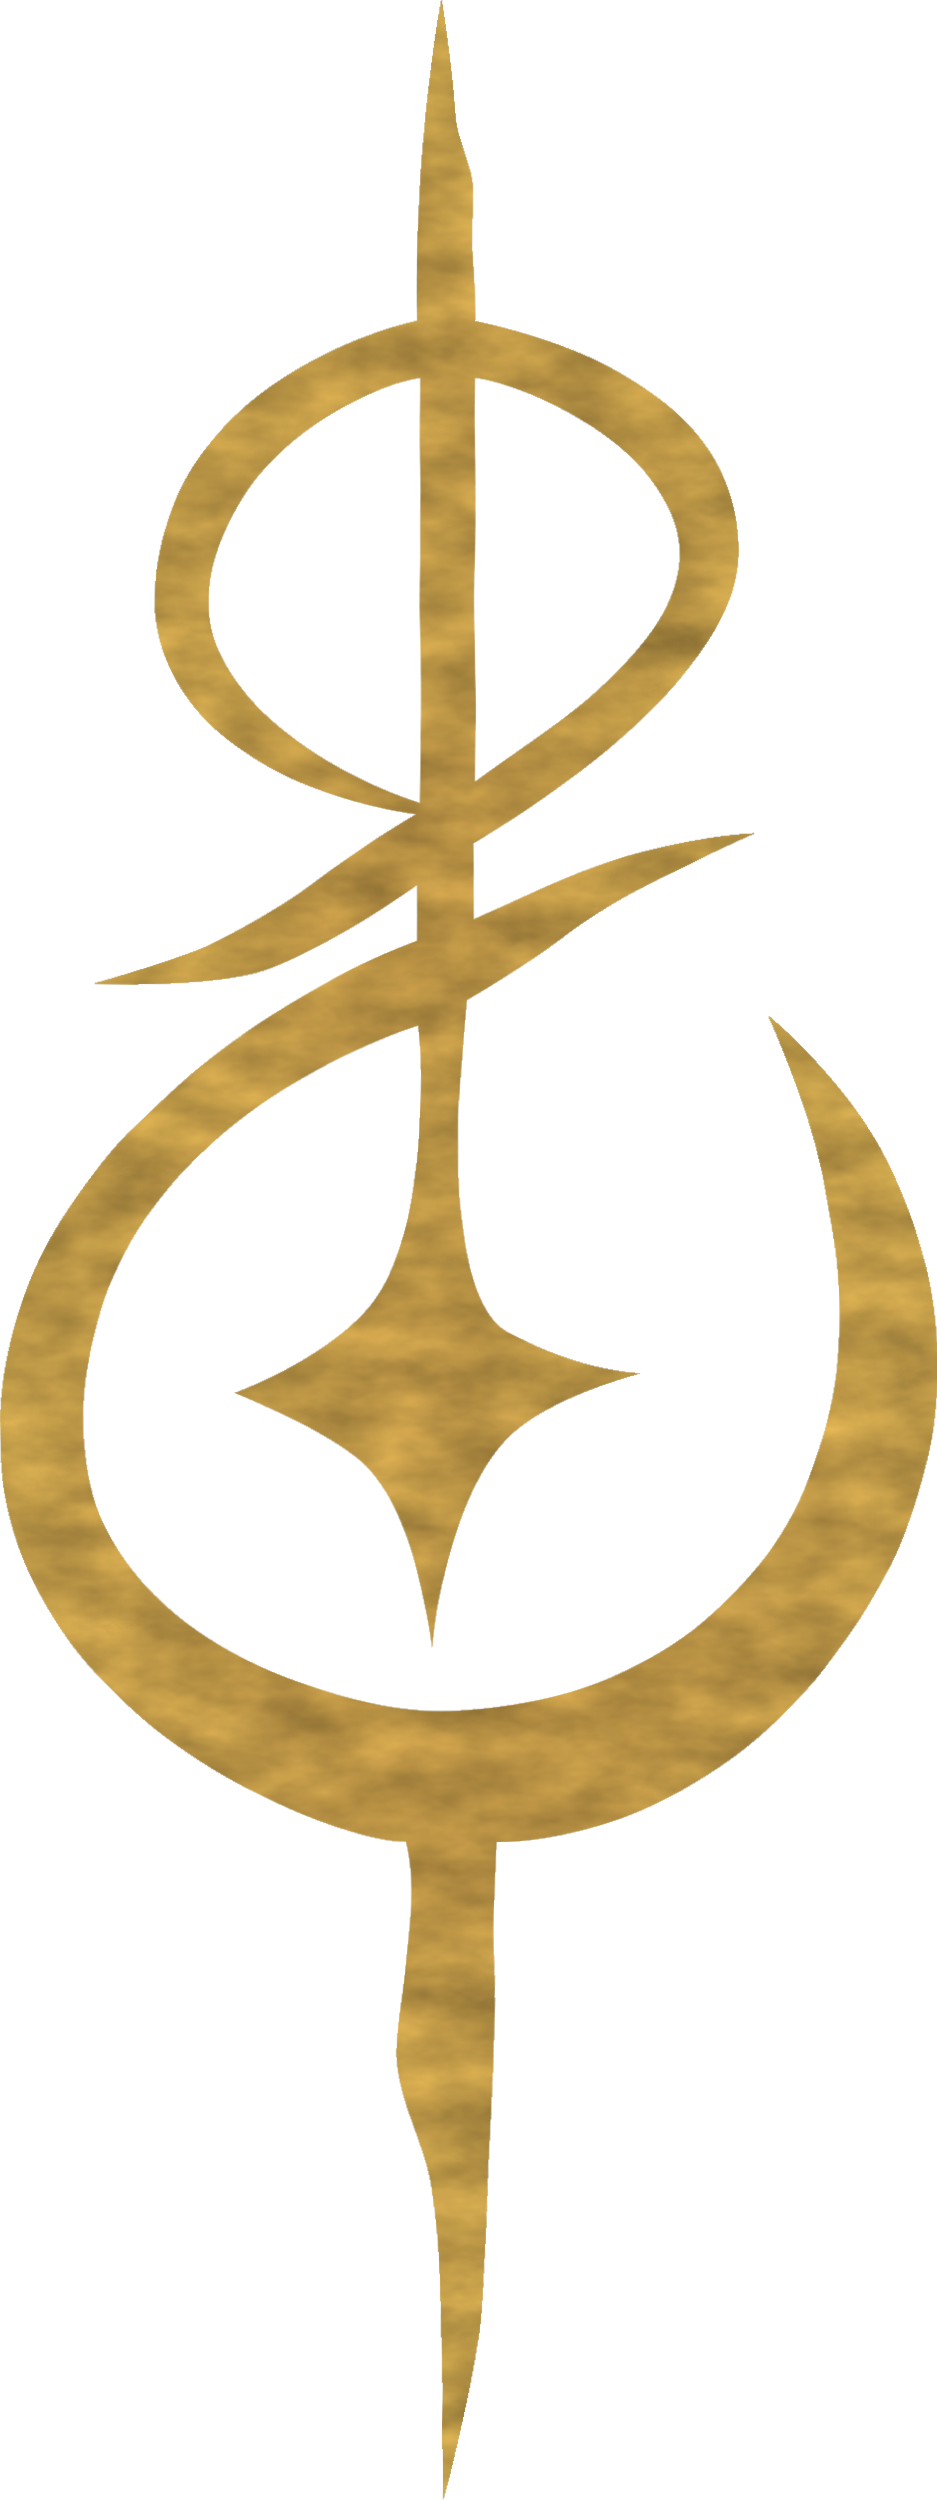
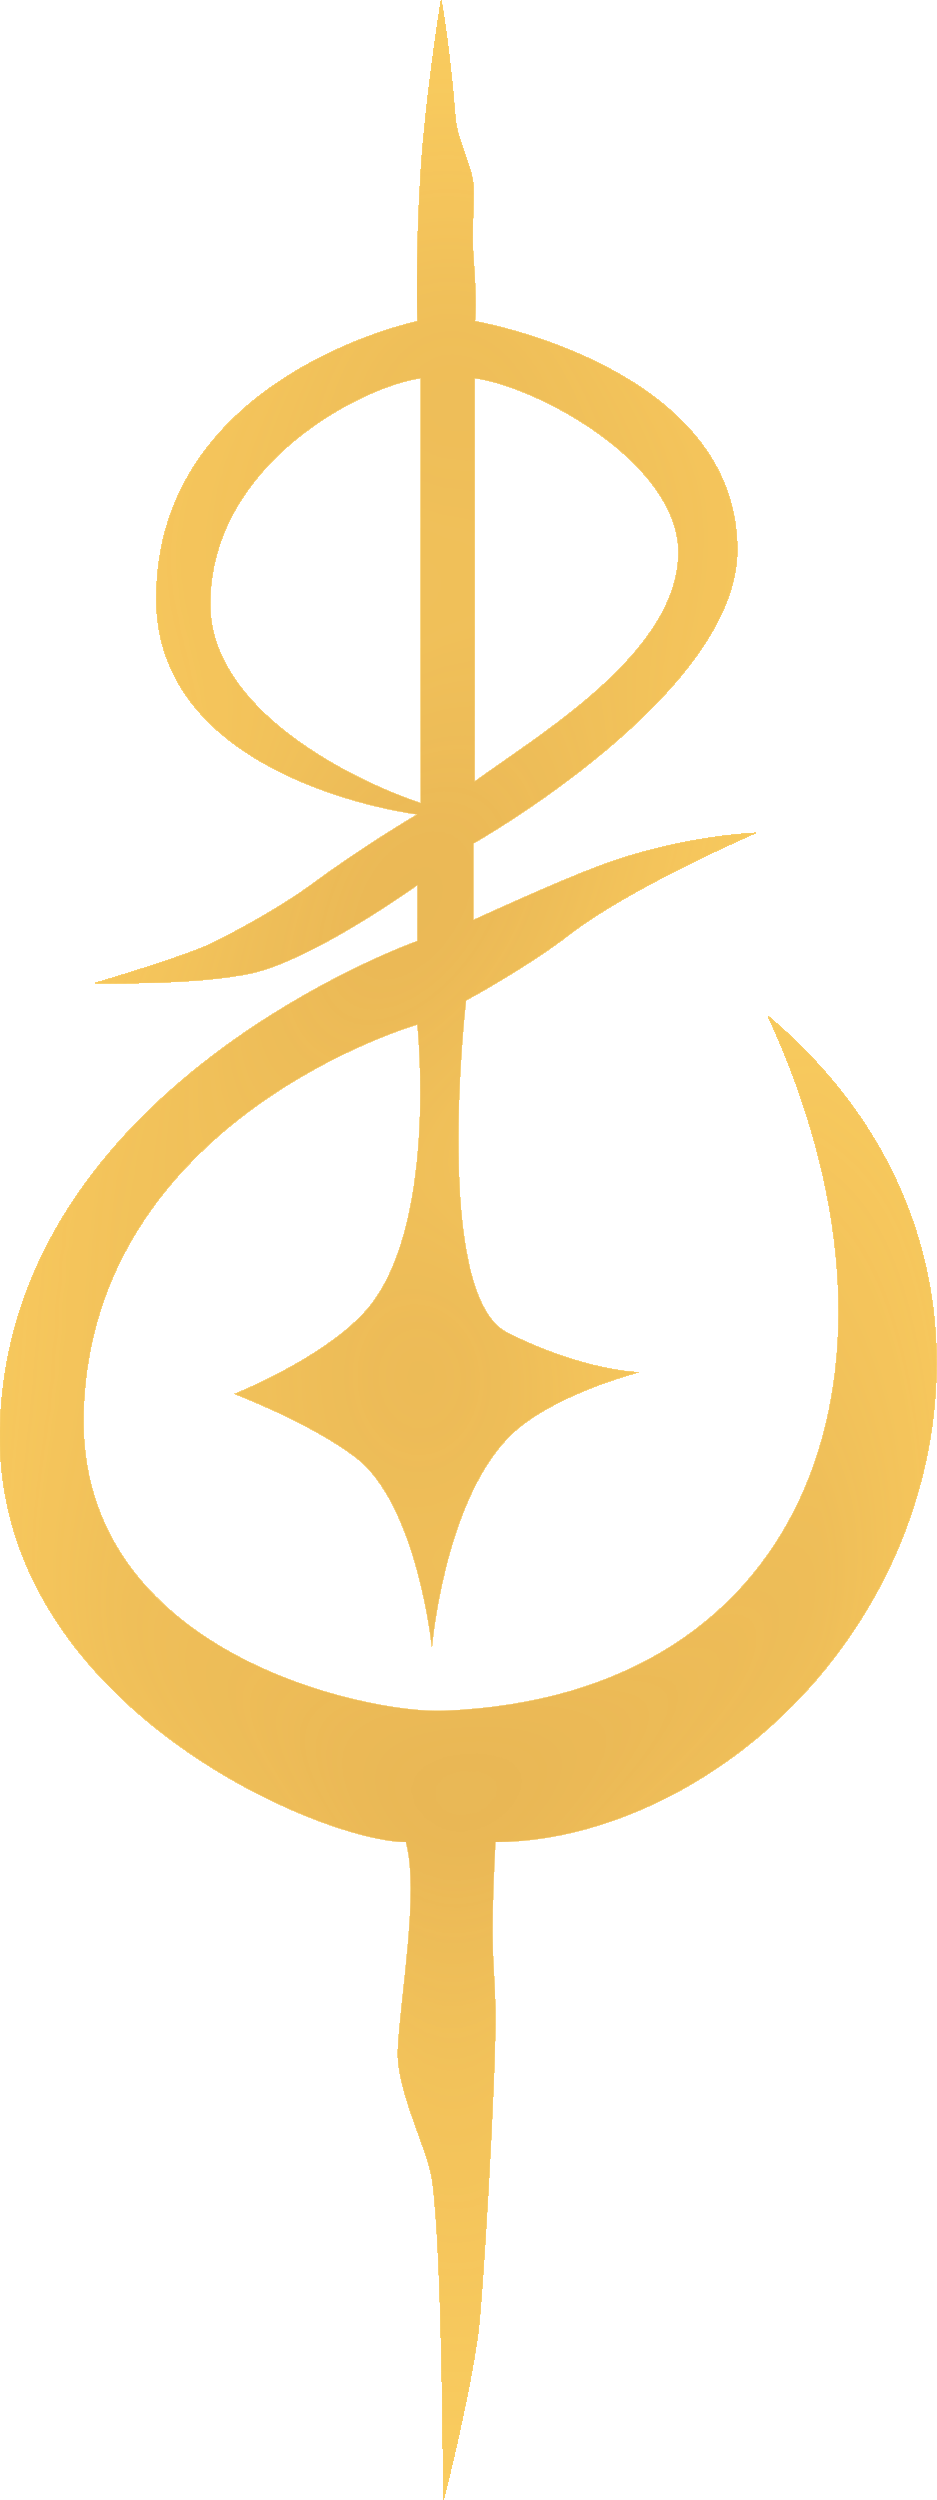
- <svg xmlns="http://www.w3.org/2000/svg" width="758" height="2023" viewBox="0 0 758 2023" fill="none" role="img" aria-label="IN CARNE">
+ <svg xmlns="http://www.w3.org/2000/svg" width="758" height="2023" viewBox="0 0 758 2023" fill="none">
+   <g filter="url(#filter0_i_29_3)">
+     <path fill-rule="evenodd" clip-rule="evenodd" d="M383.051 744.5V682.5C383.051 682.5 596.551 561.694 596.551 445C596.551 296.484 384.325 259.965 384.325 259.965C384.325 259.965 385.936 243.921 383.051 208C381.605 189.995 383.582 166.651 383.051 151C382.523 135.428 369.935 114.043 368.5 96C363.681 35.389 357 0 357 0C357 0 344.376 77.749 340.548 138.5C336.022 210.312 337.791 259.965 337.791 259.965C337.791 259.965 126.551 304.159 126.551 484.5C126.551 633.016 337.791 659 337.791 659C337.791 659 294.616 684.237 251.551 716.122C231.273 731.136 196.61 751.083 171.051 763.5C148.848 774.287 77.051 795.5 77.051 795.5C77.051 795.5 171.975 797.755 213.051 785C264.051 769.164 337.791 716.122 337.791 716.122V761.5C337.791 761.5 5.549 879 0.054 1157C-4.332 1378.89 260.27 1490.53 328.499 1490.53C339.512 1531.12 323.872 1616.36 322 1659C320.597 1690.97 345.751 1738.3 349.498 1762.5C358.24 1818.97 358.805 2023 358.805 2023C358.805 2023 379.327 1943.47 386.998 1887C390.375 1862.14 401.455 1681.27 400.832 1626.5C400.04 1584.31 396.054 1584 400.832 1490.53C508.047 1490.53 643.692 1417.15 714.549 1279C784.049 1143.5 781.049 957 621.476 822.205C751.049 1102.5 659.049 1372.85 358.805 1384.44C297.549 1386.81 62.049 1338.5 67.549 1143C74.259 904.5 337.791 829 337.791 829C337.791 829 355.619 997.355 294.054 1063C258.806 1100.58 189.998 1128 189.998 1128C189.998 1128 250.143 1150.78 287.498 1179C337.74 1216.95 349.498 1332.5 349.498 1332.5C349.498 1332.5 359.148 1218.12 410.498 1164C443.517 1129.2 516.5 1110.5 516.5 1110.5C516.5 1110.5 471.498 1109.36 410.498 1078.5C349.498 1047.64 377.047 809.5 377.047 809.5C377.047 809.5 425.805 783.279 461.049 756C510.547 717.688 611.549 674 611.549 674C611.549 674 551.547 676.002 485.549 700.5C450.305 713.583 383.051 744.5 383.051 744.5ZM384.048 306V632.5C390.328 627.925 397.488 622.938 405.224 617.563L406.779 616.483C463.333 577.194 549.048 517.648 549.048 447C549.048 375 436.047 313 384.048 306ZM340.548 650V306C295.047 312 170.048 373.934 170.048 489C170.048 574.5 284.047 631 340.548 650Z" fill="#D8A24C" />
+   </g>
  <defs>
-     <filter id="patine" x="-12%" y="-6%" width="124%" height="112%" color-interpolation-filters="sRGB">
-       <feTurbulence type="fractalNoise" baseFrequency="0.003 0.005" numOctaves="3" seed="13" result="houle" />
-       <feDisplacementMap in="SourceGraphic" in2="houle" scale="6" xChannelSelector="R" yChannelSelector="G" result="trace" />
-       <feTurbulence type="fractalNoise" baseFrequency="0.014 0.03" numOctaves="4" seed="7" result="grain" />
-       <feColorMatrix in="grain" type="saturate" values="0" result="gris" />
-       <feComponentTransfer in="gris" result="usure">
-         <feFuncR type="linear" slope="0.55" intercept="0.5" />
-         <feFuncG type="linear" slope="0.55" intercept="0.5" />
-         <feFuncB type="linear" slope="0.55" intercept="0.5" />
-         <feFuncA type="linear" slope="0" intercept="1" />
-       </feComponentTransfer>
-       <feBlend in="trace" in2="usure" mode="multiply" result="patinee" />
-       <feComposite in="patinee" in2="trace" operator="in" />
-     </filter>
-     <filter id="lueur" x="0" y="0" width="757.795" height="2023" filterUnits="userSpaceOnUse" color-interpolation-filters="sRGB">
+     <filter id="filter0_i_29_3" x="0" y="0" width="757.795" height="2023" filterUnits="userSpaceOnUse" color-interpolation-filters="sRGB">
      <feFlood flood-opacity="0" result="BackgroundImageFix" />
      <feBlend mode="normal" in="SourceGraphic" in2="BackgroundImageFix" result="shape" />
      <feColorMatrix in="SourceAlpha" type="matrix" values="0 0 0 0 0 0 0 0 0 0 0 0 0 0 0 0 0 0 127 0" result="hardAlpha" />
      <feOffset />
      <feGaussianBlur stdDeviation="100" />
      <feComposite in2="hardAlpha" operator="arithmetic" k2="-1" k3="1" />
      <feColorMatrix type="matrix" values="0 0 0 0 0.984 0 0 0 0 0.804 0 0 0 0 0.373 0 0 0 1 0" />
-       <feBlend mode="normal" in2="shape" result="effect1_innerShadow" />
+       <feBlend mode="normal" in2="shape" result="effect1_innerShadow_29_3" />
    </filter>
  </defs>
-   <g filter="url(#patine)">
-     <g filter="url(#lueur)">
-       <path fill-rule="evenodd" clip-rule="evenodd" fill="#D8A24C" d="M383.051 744.5V682.5C383.051 682.5 596.551 561.694 596.551 445C596.551 296.484 384.325 259.965 384.325 259.965C384.325 259.965 385.936 243.921 383.051 208C381.605 189.995 383.582 166.651 383.051 151C382.523 135.428 369.935 114.043 368.5 96C363.681 35.389 357 0 357 0C357 0 344.376 77.749 340.548 138.5C336.022 210.312 337.791 259.965 337.791 259.965C337.791 259.965 126.551 304.159 126.551 484.5C126.551 633.016 337.791 659 337.791 659C337.791 659 294.616 684.237 251.551 716.122C231.273 731.136 196.61 751.083 171.051 763.5C148.848 774.287 77.051 795.5 77.051 795.5C77.051 795.5 171.975 797.755 213.051 785C264.051 769.164 337.791 716.122 337.791 716.122V761.5C337.791 761.5 5.549 879 0.054 1157C-4.332 1378.89 260.27 1490.53 328.499 1490.53C339.512 1531.12 323.872 1616.36 322 1659C320.597 1690.97 345.751 1738.3 349.498 1762.5C358.24 1818.97 358.805 2023 358.805 2023C358.805 2023 379.327 1943.47 386.998 1887C390.375 1862.14 401.455 1681.27 400.832 1626.5C400.04 1584.31 396.054 1584 400.832 1490.53C508.047 1490.53 643.692 1417.15 714.549 1279C784.049 1143.5 781.049 957 621.476 822.205C751.049 1102.5 659.049 1372.85 358.805 1384.44C297.549 1386.81 62.049 1338.5 67.549 1143C74.259 904.5 337.791 829 337.791 829C337.791 829 355.619 997.355 294.054 1063C258.806 1100.58 189.998 1128 189.998 1128C189.998 1128 250.143 1150.78 287.498 1179C337.74 1216.95 349.498 1332.5 349.498 1332.5C349.498 1332.5 359.148 1218.12 410.498 1164C443.517 1129.2 516.5 1110.5 516.5 1110.5C516.5 1110.5 471.498 1109.36 410.498 1078.5C349.498 1047.64 377.047 809.5 377.047 809.5C377.047 809.5 425.805 783.279 461.049 756C510.547 717.688 611.549 674 611.549 674C611.549 674 551.547 676.002 485.549 700.5C450.305 713.583 383.051 744.5 383.051 744.5ZM384.048 306V632.5C390.328 627.925 397.488 622.938 405.224 617.563L406.779 616.483C463.333 577.194 549.048 517.648 549.048 447C549.048 375 436.047 313 384.048 306ZM340.548 650V306C295.047 312 170.048 373.934 170.048 489C170.048 574.5 284.047 631 340.548 650Z" />
-     </g>
-   </g>
</svg>
